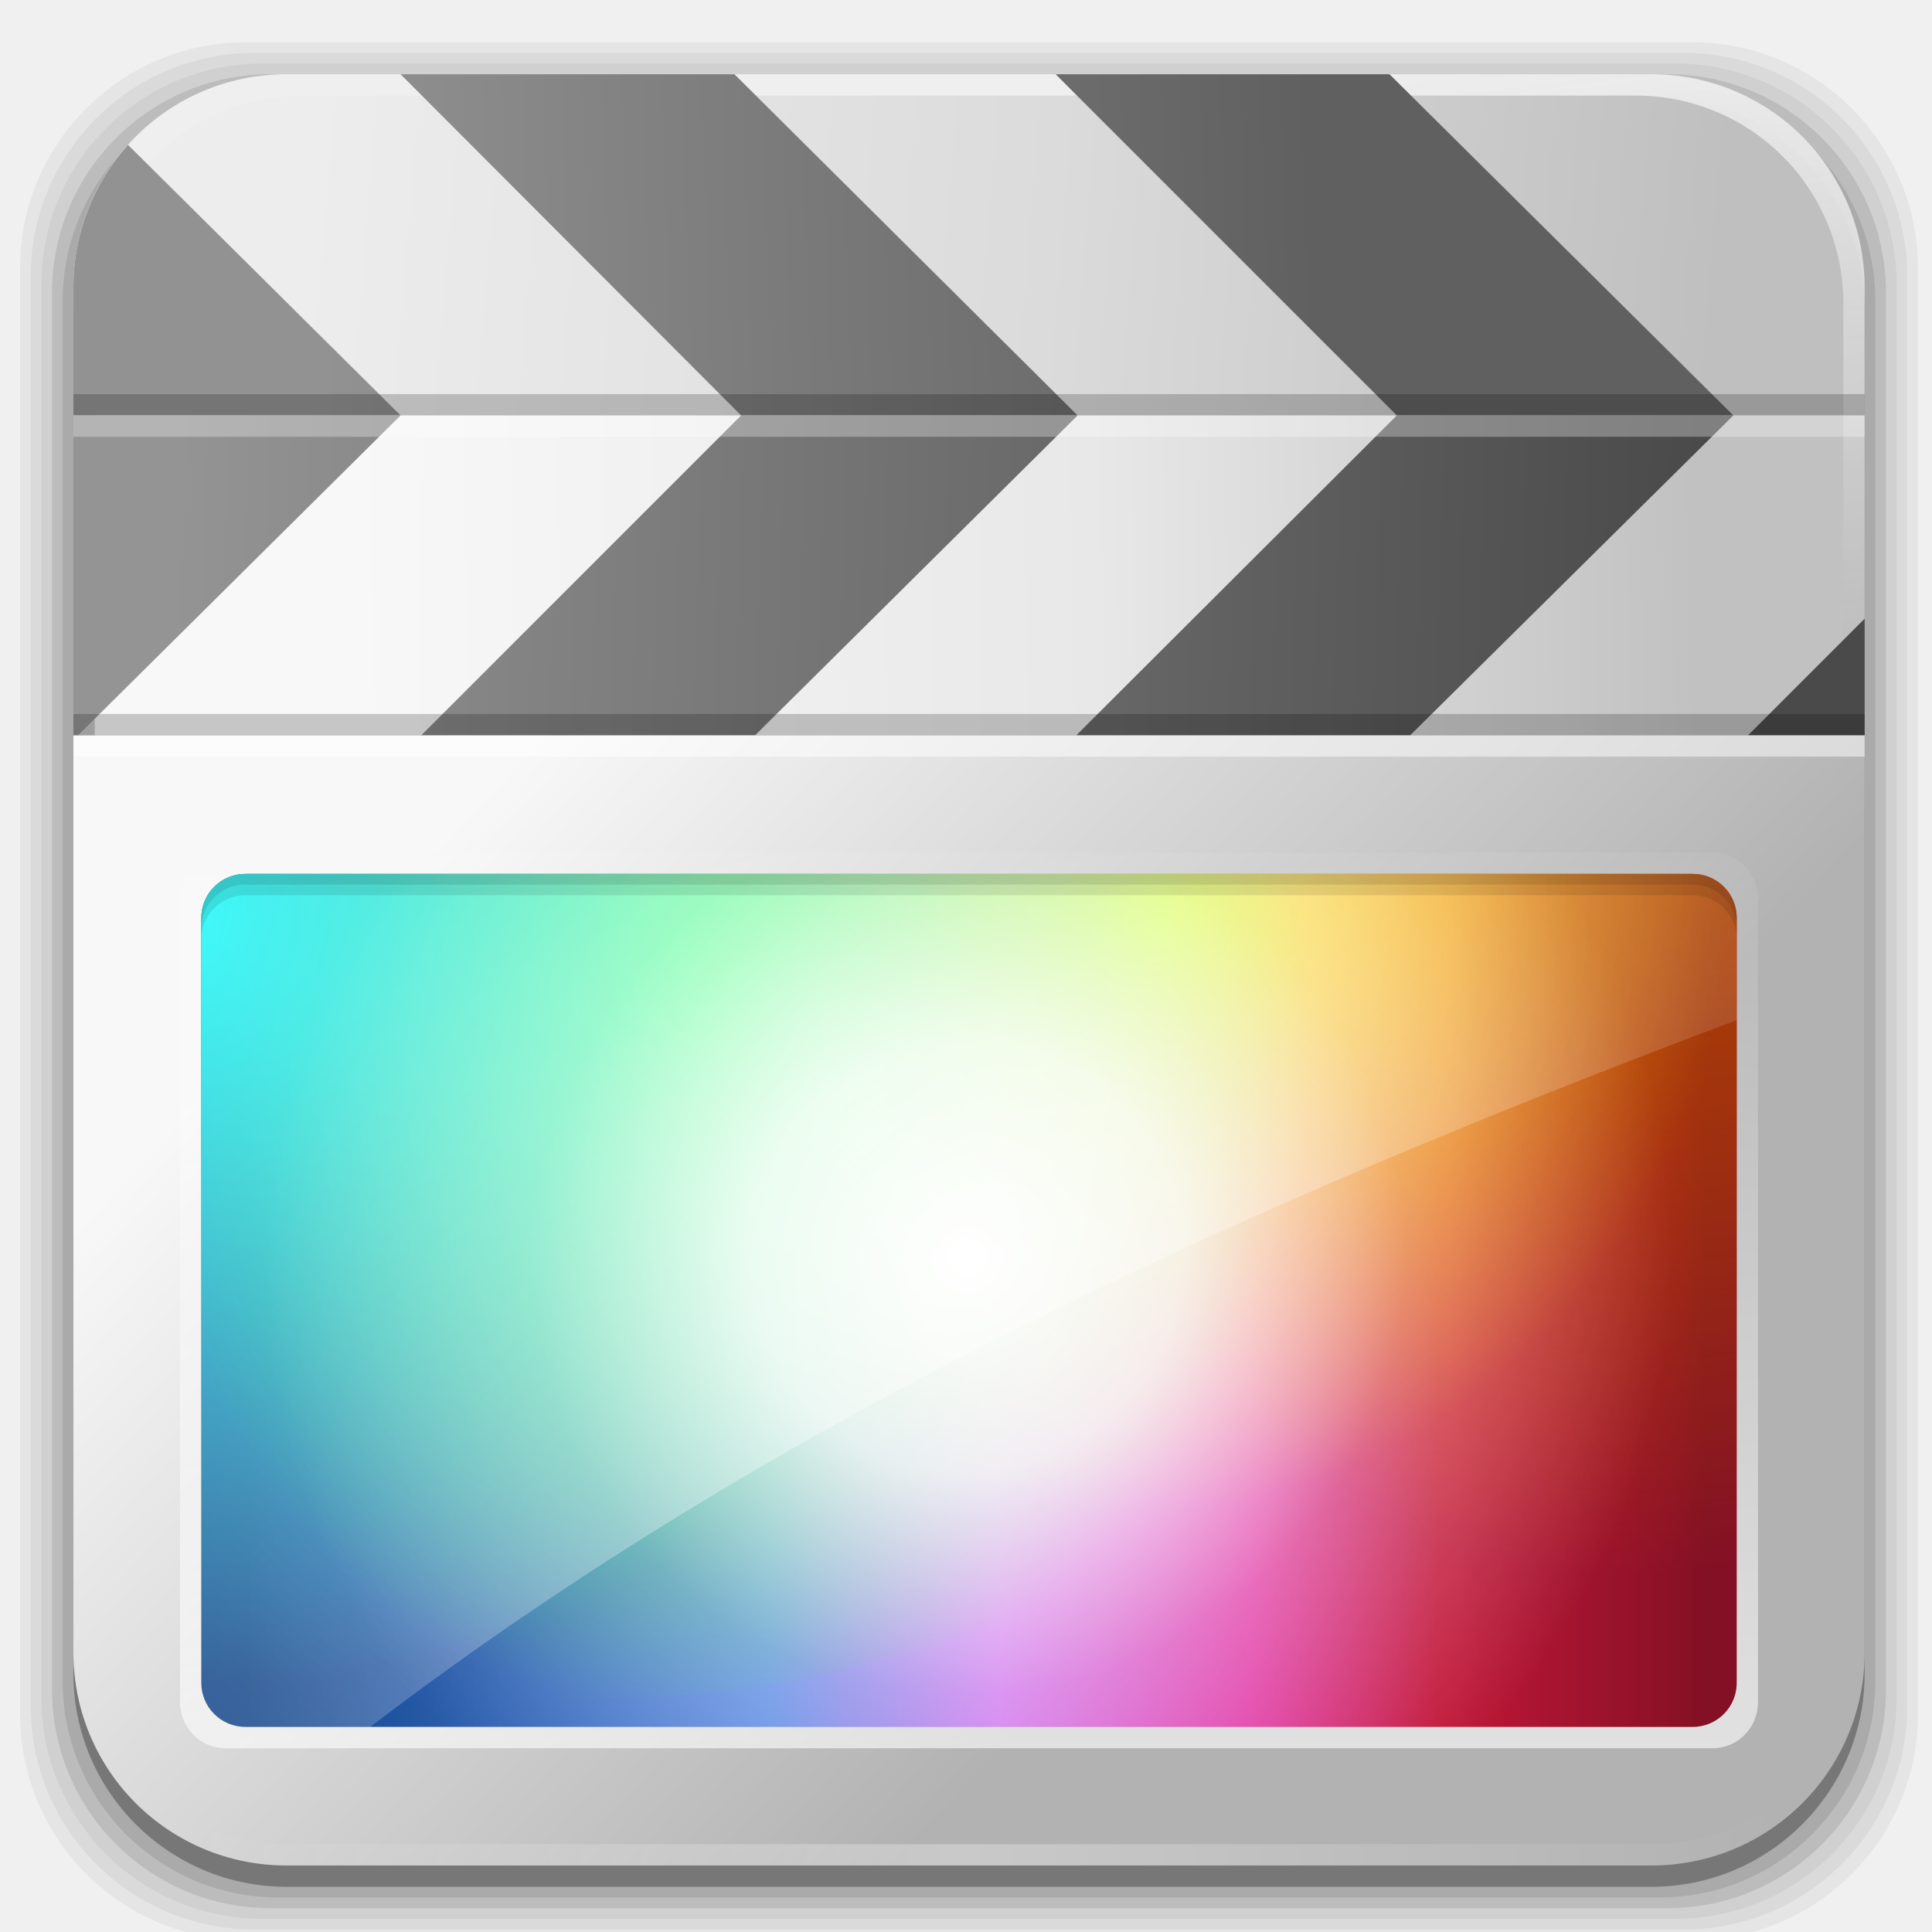
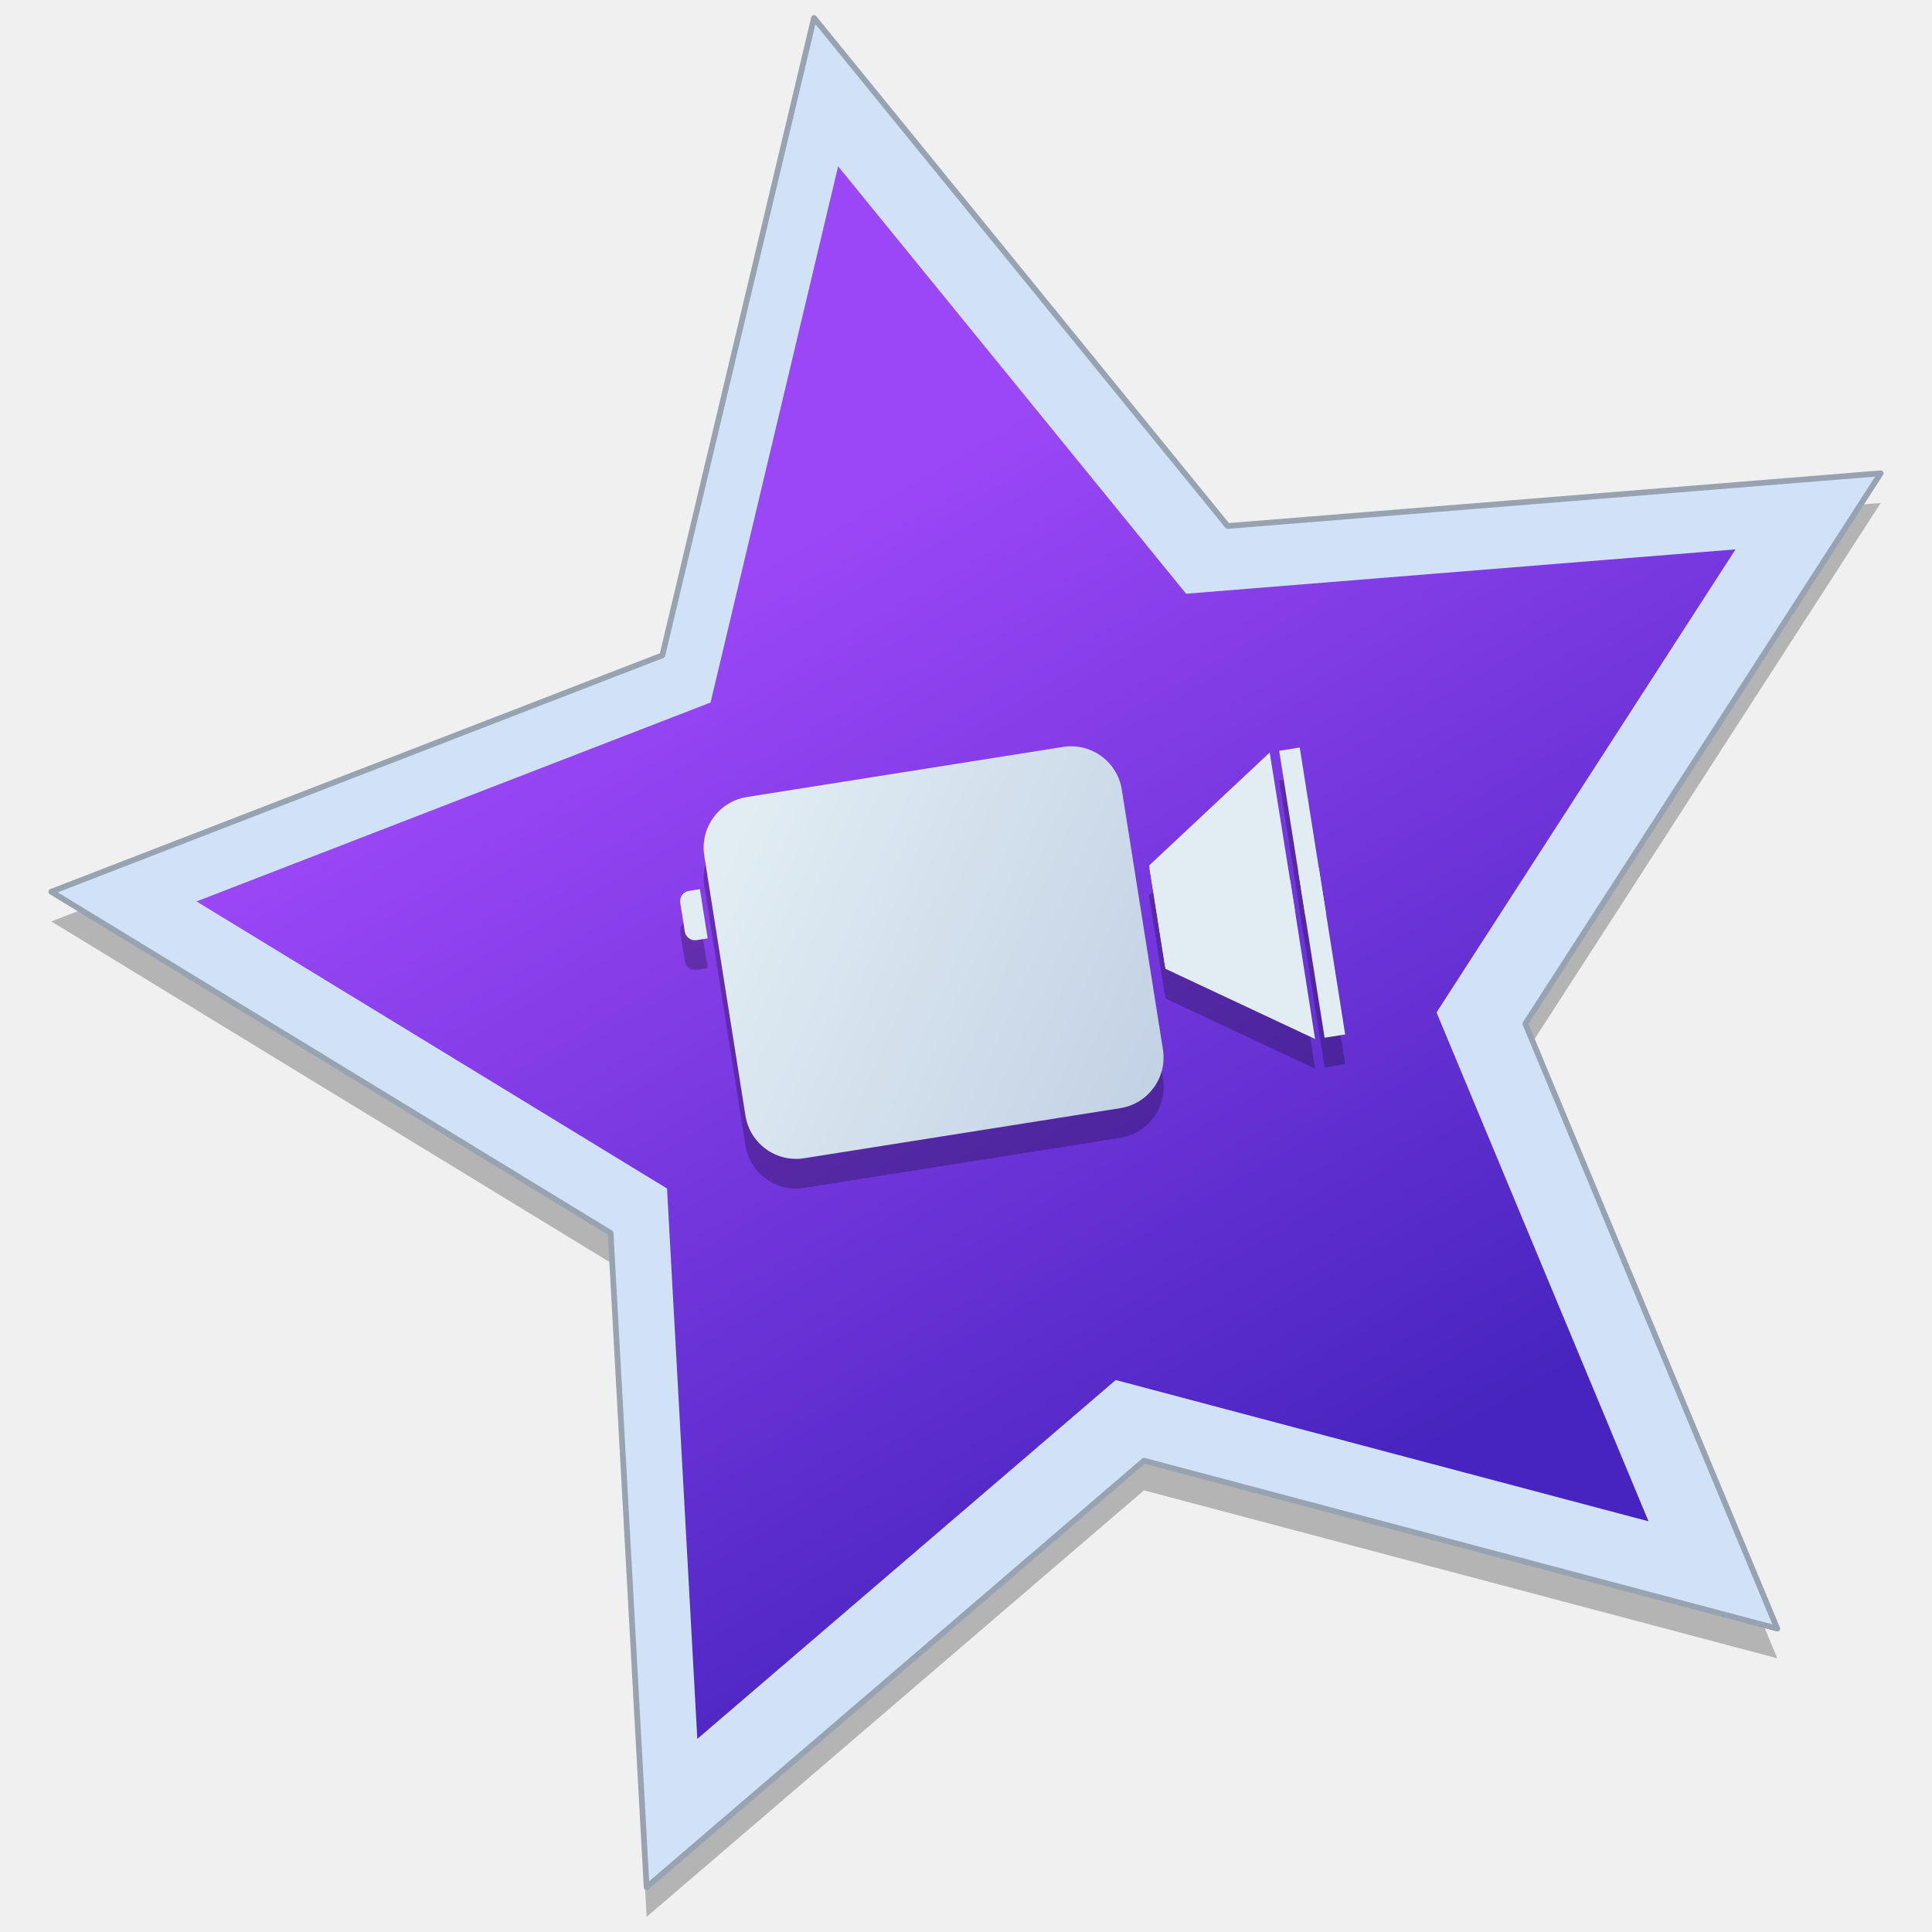
- <svg xmlns="http://www.w3.org/2000/svg" xmlns:xlink="http://www.w3.org/1999/xlink" width="128" height="128" id="svg2" version="1.1" viewBox="0 0 243.2 243.2">
-   <defs id="defs4">
-     <linearGradient id="linearGradient4794">
-       <stop style="stop-color:#ffffff;stop-opacity:0" offset="0" id="stop4796" />
-       <stop id="stop4802" offset="0.488" style="stop-color:#ffffff;stop-opacity:0.3" />
-       <stop style="stop-color:#ffffff;stop-opacity:0;" offset="1" id="stop4798" />
+ <svg xmlns="http://www.w3.org/2000/svg" xmlns:xlink="http://www.w3.org/1999/xlink" width="128" height="128" viewBox="0 0 33.867 33.867" version="1.1" id="svg8">
+   <defs id="defs2">
+     <linearGradient id="linearGradient1410">
+       <stop style="stop-color:#e2edf3;stop-opacity:1" offset="0" id="stop1406" />
+       <stop style="stop-color:#c1d0e4;stop-opacity:1" offset="1" id="stop1408" />
    </linearGradient>
-     <linearGradient id="linearGradient4757">
-       <stop style="stop-color:#ffffff;stop-opacity:1;" offset="0" id="stop4759" />
-       <stop id="stop4765" offset="0.305" style="stop-color:#ffffff;stop-opacity:0.847;" />
-       <stop style="stop-color:#ffffff;stop-opacity:0.3" offset="0.62" id="stop4767" />
-       <stop style="stop-color:#ffffff;stop-opacity:0;" offset="1" id="stop4761" />
+     <linearGradient id="linearGradient1402">
+       <stop style="stop-color:#9c47f7;stop-opacity:1" offset="0" id="stop1398" />
+       <stop style="stop-color:#4724bf;stop-opacity:1" offset="1" id="stop1400" />
    </linearGradient>
-     <linearGradient id="linearGradient4733">
-       <stop id="stop4735" offset="0" style="stop-color:#0e4287;stop-opacity:1" />
-       <stop style="stop-color:#5284e2;stop-opacity:1" offset="0.357" id="stop4737" />
-       <stop id="stop4739" offset="0.511" style="stop-color:#cb69ec;stop-opacity:1" />
-       <stop id="stop4741" offset="0.683" style="stop-color:#df2da0;stop-opacity:1" />
-       <stop style="stop-color:#c11738;stop-opacity:1" offset="0.81" id="stop4743" />
-       <stop id="stop4745" offset="1" style="stop-color:#bc1734;stop-opacity:1" />
-     </linearGradient>
-     <linearGradient id="linearGradient4721">
-       <stop style="stop-color:#000000;stop-opacity:0.3" offset="0" id="stop4723" />
-       <stop style="stop-color:#000000;stop-opacity:0;" offset="1" id="stop4725" />
-     </linearGradient>
-     <linearGradient id="linearGradient4632">
-       <stop style="stop-color:#00ffff;stop-opacity:1;" offset="0" id="stop4634" />
-       <stop style="stop-color:#00ffff;stop-opacity:0;" offset="1" id="stop4636" />
-     </linearGradient>
-     <linearGradient id="linearGradient4619">
-       <stop style="stop-color:#00ff00;stop-opacity:1;" offset="0" id="stop4621" />
-       <stop style="stop-color:#00ff00;stop-opacity:0;" offset="1" id="stop4623" />
-     </linearGradient>
-     <linearGradient id="linearGradient4604">
-       <stop style="stop-color:#ffff00;stop-opacity:1;" offset="0" id="stop4606" />
-       <stop style="stop-color:#ffff00;stop-opacity:0;" offset="1" id="stop4608" />
-     </linearGradient>
-     <linearGradient id="linearGradient4591">
-       <stop style="stop-color:#ff6600;stop-opacity:1;" offset="0" id="stop4593" />
-       <stop style="stop-color:#ff6600;stop-opacity:0;" offset="1" id="stop4595" />
-     </linearGradient>
-     <linearGradient id="linearGradient3678">
-       <stop style="stop-color:#0e4287;stop-opacity:1" offset="0" id="stop3680" />
-       <stop id="stop3686" offset="0.244" style="stop-color:#5284e2;stop-opacity:1" />
-       <stop style="stop-color:#cb69ec;stop-opacity:1" offset="0.464" id="stop3692" />
-       <stop style="stop-color:#df2da0;stop-opacity:1" offset="0.66" id="stop3688" />
-       <stop id="stop3690" offset="0.891" style="stop-color:#c11738;stop-opacity:1" />
-       <stop style="stop-color:#bc1734;stop-opacity:1" offset="1" id="stop3682" />
-     </linearGradient>
-     <linearGradient id="linearGradient3662">
-       <stop id="stop3664" offset="0" style="stop-color:#f8f8f8;stop-opacity:1" />
-       <stop id="stop3666" offset="1" style="stop-color:#b2b2b2;stop-opacity:1" />
-     </linearGradient>
-     <linearGradient id="linearGradient3654">
-       <stop style="stop-color:#4f1020;stop-opacity:1" offset="0" id="stop3656" />
-       <stop style="stop-color:#b2b2b2;stop-opacity:1" offset="1" id="stop3658" />
-     </linearGradient>
-     <linearGradient id="linearGradient3645">
-       <stop style="stop-color:#cccccc;stop-opacity:0.835" offset="0" id="stop3647" />
-       <stop style="stop-color:#efefef;stop-opacity:1" offset="1" id="stop3649" />
-     </linearGradient>
-     <linearGradient id="linearGradient3637">
-       <stop style="stop-color:#4a4a4a;stop-opacity:1" offset="0" id="stop3639" />
-       <stop style="stop-color:#949494;stop-opacity:1" offset="1" id="stop3641" />
-     </linearGradient>
-     <linearGradient id="linearGradient3627">
-       <stop id="stop3629" offset="0" style="stop-color:#c1c1c1;stop-opacity:1" />
-       <stop style="stop-color:#e8e8e8;stop-opacity:1" offset="0.446" id="stop3631" />
-       <stop id="stop3633" offset="1" style="stop-color:#f8f8f8;stop-opacity:1" />
-     </linearGradient>
-     <linearGradient id="linearGradient3617">
-       <stop style="stop-color:#bfbfbf;stop-opacity:1" offset="0" id="stop3619" />
-       <stop id="stop3621" offset="0.475" style="stop-color:#dbdbdb;stop-opacity:1" />
-       <stop style="stop-color:#ededed;stop-opacity:1" offset="1" id="stop3623" />
-     </linearGradient>
-     <linearGradient id="linearGradient3607">
-       <stop id="stop3609" offset="0" style="stop-color:#606060;stop-opacity:1" />
-       <stop id="stop3611" offset="1" style="stop-color:#929292;stop-opacity:1" />
-     </linearGradient>
-     <linearGradient id="linearGradient4236">
-       <stop style="stop-color:#d8d8e2;stop-opacity:1" offset="0" id="stop4238" />
-       <stop style="stop-color:#fefefe;stop-opacity:1" offset="1" id="stop4240" />
-     </linearGradient>
-     <linearGradient id="linearGradient4204">
-       <stop style="stop-color:#ffffff;stop-opacity:1;" offset="0" id="stop4206" />
-       <stop style="stop-color:#ffffff;stop-opacity:0;" offset="1" id="stop4208" />
-     </linearGradient>
-     <linearGradient id="linearGradient3267">
-       <stop id="stop3269" offset="0" style="stop-color:#dbdde6;stop-opacity:1" />
-       <stop id="stop3271" offset="1" style="stop-color:#fefefe;stop-opacity:1" />
-     </linearGradient>
-     <linearGradient id="linearGradient3261">
-       <stop id="stop3263" offset="0" style="stop-color:#a5a6ad;stop-opacity:1" />
-       <stop id="stop3265" offset="1" style="stop-color:#ded7de;stop-opacity:1" />
-     </linearGradient>
-     <linearGradient id="linearGradient3219">
-       <stop id="stop3221" offset="0" style="stop-color:#bfbfbf;stop-opacity:1" />
-       <stop style="stop-color:#373739;stop-opacity:1" offset="0.475" id="stop4250" />
-       <stop id="stop3223" offset="1" style="stop-color:#656565;stop-opacity:1" />
-     </linearGradient>
-     <linearGradient id="linearGradient3209">
-       <stop style="stop-color:#4e4f54;stop-opacity:1" offset="0" id="stop3211" />
-       <stop id="stop4248" offset="0.446" style="stop-color:#373739;stop-opacity:1" />
-       <stop style="stop-color:#757575;stop-opacity:1" offset="1" id="stop3213" />
-     </linearGradient>
-     <linearGradient id="linearGradient3199">
-       <stop id="stop3201" offset="0" style="stop-color:#cccccc;stop-opacity:0.835" />
-       <stop id="stop3203" offset="1" style="stop-color:#686872;stop-opacity:1" />
-     </linearGradient>
-     <linearGradient id="linearGradient3222">
-       <stop style="stop-color:#de005a;stop-opacity:1" offset="0" id="stop3224" />
-       <stop style="stop-color:#a30444;stop-opacity:1" offset="1" id="stop3226" />
-     </linearGradient>
-     <linearGradient id="linearGradient3076">
-       <stop id="stop3078" offset="0" style="stop-color:#ffe7f7;stop-opacity:1" />
-       <stop id="stop3080" offset="1" style="stop-color:#ffc3ef;stop-opacity:1" />
-     </linearGradient>
-     <linearGradient id="linearGradient3048">
-       <stop style="stop-color:#c16d16;stop-opacity:1" offset="0" id="stop3050" />
-       <stop style="stop-color:#ff8e31;stop-opacity:1" offset="1" id="stop3052" />
-     </linearGradient>
-     <linearGradient id="linearGradient3119">
-       <stop style="stop-color:#92948f;stop-opacity:0" offset="0" id="stop3121" />
-       <stop id="stop3123" offset="0.428" style="stop-color:#9b9e98;stop-opacity:1" />
-       <stop style="stop-color:#939690;stop-opacity:0" offset="1" id="stop3125" />
-     </linearGradient>
-     <linearGradient id="linearGradient3073">
-       <stop id="stop3075" offset="0" style="stop-color:#ffffff;stop-opacity:0" />
-       <stop style="stop-color:#ffffff;stop-opacity:1" offset="0.459" id="stop3085" />
-       <stop id="stop3083" offset="1" style="stop-color:#ffffff;stop-opacity:0" />
-     </linearGradient>
-     <linearGradient id="linearGradient3047">
-       <stop style="stop-color:#000000;stop-opacity:1" offset="0" id="stop3049" />
-       <stop id="stop3055" offset="0.061" style="stop-color:#1a1a1a;stop-opacity:1" />
-       <stop style="stop-color:#333333;stop-opacity:1" offset="0.165" id="stop3057" />
-       <stop id="stop3059" offset="0.554" style="stop-color:#4d4d4d;stop-opacity:1" />
-       <stop style="stop-color:#999999;stop-opacity:1" offset="1" id="stop3051" />
-     </linearGradient>
-     <linearGradient id="linearGradient3041">
-       <stop id="stop3043" offset="0" style="stop-color:#1a1a1a;stop-opacity:1" />
-       <stop id="stop3045" offset="1" style="stop-color:#808080;stop-opacity:1" />
-     </linearGradient>
-     <linearGradient id="linearGradient3029">
-       <stop style="stop-color:#333333;stop-opacity:1" offset="0" id="stop3031" />
-       <stop style="stop-color:#e0e0dd;stop-opacity:0;" offset="1" id="stop3033" />
-     </linearGradient>
-     <linearGradient xlink:href="#linearGradient3029" id="linearGradient3035" x1="35.355" y1="1030.362" x2="35.355" y2="975.333" gradientUnits="userSpaceOnUse" gradientTransform="matrix(1.163809,0,0,1.163809,-7.862809,-164.2364)" />
-     <linearGradient xlink:href="#linearGradient3041" id="linearGradient3039" gradientUnits="userSpaceOnUse" x1="35.355" y1="1030.362" x2="35.355" y2="975.333" gradientTransform="matrix(1.12187,0,0,1.12187,-5.849735,-122.1878)" />
-     <linearGradient xlink:href="#linearGradient3047" id="linearGradient3053" x1="40" y1="1043.434" x2="39.286" y2="972.333" gradientUnits="userSpaceOnUse" />
-     <linearGradient xlink:href="#linearGradient3073" id="linearGradient3113" gradientUnits="userSpaceOnUse" gradientTransform="translate(0,-956.3622)" x1="14.869" y1="978.904" x2="24.527" y2="969.247" />
-     <linearGradient xlink:href="#linearGradient3073" id="linearGradient3115" gradientUnits="userSpaceOnUse" gradientTransform="matrix(-1,0,0,1,96,-956.3622)" x1="15.152" y1="978.621" x2="26.264" y2="967.509" />
-     <linearGradient xlink:href="#linearGradient3119" id="linearGradient3117" gradientUnits="userSpaceOnUse" gradientTransform="translate(0,-956.3622)" x1="13.132" y1="980.641" x2="25.55" y2="967.866" />
-     <linearGradient xlink:href="#linearGradient3119" id="linearGradient3129" gradientUnits="userSpaceOnUse" gradientTransform="matrix(-1,0,0,1,96,0)" x1="13.132" y1="980.641" x2="25.55" y2="967.866" />
-     <linearGradient xlink:href="#linearGradient3048" id="linearGradient3054" x1="49.268" y1="996.573" x2="49.268" y2="1045.863" gradientUnits="userSpaceOnUse" />
-     <linearGradient xlink:href="#linearGradient3048" id="linearGradient3058" x1="115.803" y1="985.472" x2="115.803" y2="1033.554" gradientUnits="userSpaceOnUse" />
-     <linearGradient xlink:href="#linearGradient3222" id="linearGradient3055" gradientUnits="userSpaceOnUse" x1="115.803" y1="985.472" x2="115.803" y2="1025.364" gradientTransform="matrix(1.414478,0,0,1.414478,-119.7869,-419.055)" />
-     <linearGradient xlink:href="#linearGradient3076" id="linearGradient3086" gradientUnits="userSpaceOnUse" gradientTransform="matrix(1.414478,0,0,1.414478,-119.7869,-417.126)" x1="115.803" y1="985.472" x2="115.803" y2="1025.364" />
-     <linearGradient xlink:href="#linearGradient3076" id="linearGradient3091" gradientUnits="userSpaceOnUse" gradientTransform="matrix(1.414478,0,0,1.414478,-119.7869,-418.126)" x1="115.803" y1="985.472" x2="115.803" y2="1025.364" />
-     <linearGradient xlink:href="#linearGradient3076" id="linearGradient3093" gradientUnits="userSpaceOnUse" gradientTransform="matrix(1.414478,0,0,1.414478,-119.7869,-1375.417)" x1="115.803" y1="985.472" x2="115.803" y2="1025.364" />
-     <linearGradient xlink:href="#linearGradient3209" id="linearGradient3215" x1="52.106" y1="1000.173" x2="49.199" y2="978.713" gradientUnits="userSpaceOnUse" gradientTransform="matrix(1,0,0,0.9375,0,60.21013)" />
-     <linearGradient xlink:href="#linearGradient3219" id="linearGradient3217" x1="43.57" y1="32.091" x2="40.89" y2="6.764" gradientUnits="userSpaceOnUse" gradientTransform="translate(0,-1)" />
-     <linearGradient xlink:href="#linearGradient3267" id="linearGradient3257" x1="64.483" y1="994.038" x2="64.483" y2="980.267" gradientUnits="userSpaceOnUse" gradientTransform="translate(0,-957.3622)" />
-     <linearGradient xlink:href="#linearGradient3261" id="linearGradient3259" x1="64.483" y1="994.038" x2="64.483" y2="980.267" gradientUnits="userSpaceOnUse" gradientTransform="translate(0,-957.3622)" />
-     <linearGradient xlink:href="#linearGradient3199" id="linearGradient3346" gradientUnits="userSpaceOnUse" gradientTransform="translate(0,-957.3622)" x1="58.101" y1="978.898" x2="58.101" y2="962.472" />
-     <linearGradient id="linearGradient3146">
-       <stop id="stop3148" offset="0" style="stop-color:#4f1020;stop-opacity:1" />
-       <stop id="stop3150" offset="1" style="stop-color:#841e2e;stop-opacity:1" />
-     </linearGradient>
-     <linearGradient xlink:href="#linearGradient3146" id="linearGradient3350" gradientUnits="userSpaceOnUse" gradientTransform="matrix(0.9201388,0,0,0.9937499,64.1285,855.2363)" x1="47.843" y1="44.181" x2="47.843" y2="62.113" />
-     <linearGradient xlink:href="#linearGradient3654" id="linearGradient3353" gradientUnits="userSpaceOnUse" x1="46.904" y1="999.922" x2="46.904" y2="1037.583" gradientTransform="translate(0,-956.3622)" />
-     <linearGradient xlink:href="#linearGradient4204" id="linearGradient4210" x1="12.039" y1="65.005" x2="12.039" y2="23.762" gradientUnits="userSpaceOnUse" />
-     <linearGradient xlink:href="#linearGradient3607" id="linearGradient4234" gradientUnits="userSpaceOnUse" gradientTransform="translate(0,-957.3622)" x1="40.574" y1="978.823" x2="40.574" y2="967.27" />
-     <linearGradient xlink:href="#linearGradient4236" id="linearGradient3572" gradientUnits="userSpaceOnUse" gradientTransform="translate(-62.5,-957.3622)" x1="40.574" y1="978.823" x2="40.574" y2="967.27" />
-     <linearGradient xlink:href="#linearGradient4236" id="linearGradient3576" gradientUnits="userSpaceOnUse" gradientTransform="matrix(1,0,0,-1,-62.5,1001.362)" x1="40.574" y1="978.823" x2="40.574" y2="967.27" />
-     <linearGradient xlink:href="#linearGradient3607" id="linearGradient3613" gradientUnits="userSpaceOnUse" gradientTransform="translate(-0.9734059,45.72348)" x1="64.302" y1="973.207" x2="17.57" y2="974.697" />
-     <linearGradient xlink:href="#linearGradient3617" id="linearGradient3615" gradientUnits="userSpaceOnUse" gradientTransform="translate(-0.9734059,1002.086)" x1="83.019" y1="19.795" x2="16.811" y2="14.449" />
-     <linearGradient xlink:href="#linearGradient3627" id="linearGradient3625" gradientUnits="userSpaceOnUse" gradientTransform="matrix(1,0,0,0.9375,-0.9734059,106.9336)" x1="82.077" y1="988.424" x2="18.972" y2="989.369" />
-     <linearGradient xlink:href="#linearGradient3637" id="linearGradient3635" gradientUnits="userSpaceOnUse" gradientTransform="translate(-0.9734059,45.72348)" x1="82.158" y1="987.121" x2="10.69" y2="984.878" />
-     <linearGradient xlink:href="#linearGradient3645" id="linearGradient3643" gradientUnits="userSpaceOnUse" gradientTransform="translate(-0.9734059,45.72348)" x1="61.944" y1="993.499" x2="58.101" y2="963.74" />
-     <linearGradient xlink:href="#linearGradient3662" id="linearGradient3660" gradientUnits="userSpaceOnUse" gradientTransform="translate(-0.9734059,46.72348)" x1="28.429" y1="992.676" x2="63.836" y2="1026.068" />
-     <linearGradient xlink:href="#linearGradient4466" id="linearGradient4464" gradientUnits="userSpaceOnUse" x1="14.128" y1="1029.54" x2="83.122" y2="1029.54" />
-     <linearGradient id="linearGradient4466">
-       <stop id="stop4468" offset="0" style="stop-color:#0e877b;stop-opacity:1" />
-       <stop style="stop-color:#52e279;stop-opacity:1" offset="0.197" id="stop4470" />
-       <stop id="stop4472" offset="0.385" style="stop-color:#69ec69;stop-opacity:1" />
-       <stop id="stop4474" offset="0.66" style="stop-color:#dddf2d;stop-opacity:1" />
-       <stop style="stop-color:#c18217;stop-opacity:1" offset="0.891" id="stop4476" />
-       <stop id="stop4478" offset="1" style="stop-color:#bc8d17;stop-opacity:1" />
-     </linearGradient>
-     <radialGradient xlink:href="#linearGradient4579-2" id="radialGradient4587-9" cx="38.582" cy="996.572" fx="38.582" fy="996.572" r="36" gradientTransform="matrix(1.328876,0.767229,-0.891296,1.54377,877.1812,-561.3632)" gradientUnits="userSpaceOnUse" />
-     <linearGradient id="linearGradient4579-2">
-       <stop style="stop-color:#ffffff;stop-opacity:1;" offset="0" id="stop4581-1" />
-       <stop style="stop-color:#ffffff;stop-opacity:0;" offset="1" id="stop4583-9" />
-     </linearGradient>
-     <radialGradient r="36" fy="996.572" fx="38.582" cy="996.572" cx="38.582" gradientTransform="matrix(1.328876,0.767229,-0.891296,1.54377,876.2078,-514.6396)" gradientUnits="userSpaceOnUse" id="radialGradient4658" xlink:href="#linearGradient4579-2" />
-     <linearGradient xlink:href="#linearGradient3678" id="linearGradient4688" gradientUnits="userSpaceOnUse" x1="14.128" y1="1029.54" x2="83.122" y2="1029.54" />
-     <radialGradient xlink:href="#linearGradient4632" id="radialGradient4702" gradientUnits="userSpaceOnUse" gradientTransform="matrix(0.9659313,0.5576807,-0.4909492,0.8503489,497.1899,151.1307)" cx="2.556" cy="997.913" fx="2.556" fy="997.913" r="36" />
-     <radialGradient xlink:href="#linearGradient4619" id="radialGradient4705" gradientUnits="userSpaceOnUse" gradientTransform="matrix(0.7849352,0,0,0.9533959,16.75325,60.18378)" cx="24.345" cy="991.241" fx="24.345" fy="991.241" r="36" />
-     <radialGradient xlink:href="#linearGradient4604" id="radialGradient4708" gradientUnits="userSpaceOnUse" gradientTransform="matrix(0.6351595,0.3667095,-0.3892395,0.6741827,409.3996,313.1929)" cx="53.42" cy="992.865" fx="53.42" fy="992.865" r="36" />
-     <radialGradient xlink:href="#linearGradient4591" id="radialGradient4711" gradientUnits="userSpaceOnUse" gradientTransform="matrix(0.5066216,-0.8774954,0.7412598,0.4279664,-718.712,651.3068)" cx="99.936" cy="1013.936" fx="99.936" fy="1013.936" r="36" />
-     <linearGradient xlink:href="#linearGradient4721" id="linearGradient4729" x1="66.089" y1="1049.801" x2="53.976" y2="1049.801" gradientUnits="userSpaceOnUse" gradientTransform="translate(15.4208,15.47205)" />
-     <linearGradient xlink:href="#linearGradient4733" id="linearGradient4731" gradientUnits="userSpaceOnUse" x1="14.128" y1="1029.54" x2="83.122" y2="1029.54" />
-     <radialGradient xlink:href="#linearGradient4757" id="radialGradient4763" cx="47.368" cy="1016.145" fx="47.368" fy="1016.145" r="36" gradientTransform="matrix(0.6526156,-0.6526156,0.6486861,0.6486861,-643.1308,436.3199)" gradientUnits="userSpaceOnUse" />
-     <linearGradient xlink:href="#linearGradient4579-2" id="linearGradient4775" x1="84.437" y1="1070.809" x2="84.437" y2="994.392" gradientUnits="userSpaceOnUse" gradientTransform="translate(-0.9734059,46.72348)" />
-     <linearGradient xlink:href="#linearGradient4794" id="linearGradient4800" x1="10.887" y1="87.931" x2="85.96" y2="87.931" gradientUnits="userSpaceOnUse" gradientTransform="translate(-0.9734059,1003.086)" />
+     <linearGradient xlink:href="#linearGradient1410" id="linearGradient1412" x1="49.584" y1="272.99" x2="64.439" y2="282.683" gradientUnits="userSpaceOnUse" gradientTransform="matrix(1.017426,4.3377018e-6,4.3377018e-6,1.017399,-1.088785,-4.357347)" />
+     <linearGradient xlink:href="#linearGradient1402" id="linearGradient1424" x1="17.108" y1="269.736" x2="25.768" y2="291.971" gradientUnits="userSpaceOnUse" gradientTransform="matrix(1.017426,4.3377011e-6,4.3377011e-6,1.017399,-0.325708,-4.595424)" />
+     <linearGradient xlink:href="#linearGradient1410" id="linearGradient1473" gradientUnits="userSpaceOnUse" x1="49.584" y1="272.99" x2="64.439" y2="282.683" gradientTransform="matrix(1.017426,4.3377018e-6,4.3377018e-6,1.017399,-1.088785,-4.357347)" />
+     <linearGradient xlink:href="#linearGradient1410" id="linearGradient1475" gradientUnits="userSpaceOnUse" x1="49.584" y1="272.99" x2="64.439" y2="282.683" gradientTransform="matrix(1.017426,4.3377018e-6,4.3377018e-6,1.017399,-1.088785,-4.357347)" />
+     <linearGradient xlink:href="#linearGradient1410" id="linearGradient1477" gradientUnits="userSpaceOnUse" x1="49.584" y1="272.99" x2="64.439" y2="282.683" gradientTransform="matrix(1.017426,4.3376817e-6,4.3377219e-6,1.017399,3.891733,-0.4531645)" />
+     <linearGradient xlink:href="#linearGradient1410" id="linearGradient1479" gradientUnits="userSpaceOnUse" x1="49.584" y1="272.99" x2="64.439" y2="282.683" gradientTransform="matrix(1.017426,4.3376817e-6,4.3377219e-6,1.017399,3.891733,-0.4531645)" />
+     <linearGradient xlink:href="#linearGradient1410" id="linearGradient1481" gradientUnits="userSpaceOnUse" x1="49.584" y1="272.99" x2="64.439" y2="282.683" gradientTransform="matrix(1.017426,4.3376817e-6,4.3377219e-6,1.017399,3.891733,-0.4531645)" />
+     <linearGradient xlink:href="#linearGradient1410" id="linearGradient1483" gradientUnits="userSpaceOnUse" x1="49.584" y1="272.99" x2="64.439" y2="282.683" gradientTransform="matrix(1.017426,-4.3376817e-6,-4.3377219e-6,1.017399,3.893038,-4.780644)" />
+     <linearGradient xlink:href="#linearGradient1410" id="linearGradient1485" gradientUnits="userSpaceOnUse" x1="49.584" y1="272.99" x2="64.439" y2="282.683" gradientTransform="matrix(1.017426,-4.3376817e-6,-4.3377219e-6,1.017399,3.893038,-4.780644)" />
+     <linearGradient xlink:href="#linearGradient1410" id="linearGradient1487" gradientUnits="userSpaceOnUse" x1="49.584" y1="272.99" x2="64.439" y2="282.683" gradientTransform="matrix(1.017426,-4.3376817e-6,-4.3377219e-6,1.017399,3.893038,-4.780644)" />
+     <linearGradient xlink:href="#linearGradient1410" id="linearGradient1489" gradientUnits="userSpaceOnUse" x1="49.584" y1="272.99" x2="64.439" y2="282.683" gradientTransform="matrix(1.017426,4.3377018e-6,4.3377018e-6,1.017399,-1.088786,-4.358979)" />
  </defs>
-   <g id="layer1" transform="translate(0,-852.3622)">
-     <g id="g1047" transform="matrix(2.68432,0,0,2.68432,-4.255594,-1847.002)">
-       <g transform="translate(-0.9734059,45.72348)" id="g3033">
-         <rect style="opacity:0.05;fill:#000000;fill-opacity:1;stroke:none" id="rect3826" width="89" height="89" x="3.5" y="961.862" rx="10.595" ry="10.595" />
-         <rect ry="10.476" rx="10.476" y="962.362" x="4" height="88" width="88" id="rect3824" style="opacity:0.05;fill:#000000;fill-opacity:1;stroke:none" />
-         <rect style="opacity:0.05;fill:#000000;fill-opacity:1;stroke:none" id="rect3822" width="87" height="87" x="4.5" y="962.862" rx="10.357" ry="10.357" />
-         <rect ry="10.238" rx="10.238" y="963.362" x="5" height="86" width="86" id="rect3820" style="opacity:0.1;fill:#000000;fill-opacity:1;stroke:none" />
-         <rect style="opacity:0.1;fill:#000000;fill-opacity:1;stroke:none" id="rect3818" width="85" height="85" x="5.5" y="963.862" rx="10.119" ry="10.119" />
-         <rect ry="10" rx="10" y="964.362" x="6" height="84" width="84" id="rect3131" style="opacity:0.3;fill:#000000;fill-opacity:1;stroke:none" />
+   <g id="layer1" transform="translate(0,-263.1333)">
+     <g id="g1471" transform="matrix(0.9828717,0,0,0.9828988,0.2900405,4.554417)" style="stroke-width:1.017">
+       <path style="opacity:0.25;fill:#000000;fill-opacity:1;fill-rule:nonzero;stroke:none;stroke-width:2.616;stroke-linecap:round;stroke-linejoin:round;stroke-miterlimit:4;stroke-dasharray:none;stroke-dashoffset:0;stroke-opacity:1" id="path1446" d="m 28.756,295.285 -10.993,-4.86 -10.236,6.301 1.225,-11.957 -9.155,-7.788 11.75,-2.53 4.577,-11.114 6.037,10.393 11.984,0.919 -8.019,8.953 z" transform="matrix(0.960223,-0.1520844,0.1520844,0.960223,-41.11757,13.48632)" />
+       <path transform="matrix(0.960223,-0.1520844,0.1520844,0.960223,-41.11757,12.95715)" d="m 28.756,295.285 -10.993,-4.86 -10.236,6.301 1.225,-11.957 -9.155,-7.788 11.75,-2.53 4.577,-11.114 6.037,10.393 11.984,0.919 -8.019,8.953 z" id="path1372" style="opacity:1;fill:#d2e2f6;fill-opacity:1;fill-rule:nonzero;stroke:#98a3b2;stroke-width:0.105;stroke-linecap:round;stroke-linejoin:round;stroke-miterlimit:4;stroke-dasharray:none;stroke-dashoffset:0;stroke-opacity:1" />
+       <path style="opacity:1;fill:url(#linearGradient1424);fill-opacity:1;fill-rule:nonzero;stroke:none;stroke-width:3.11;stroke-linecap:round;stroke-linejoin:round;stroke-miterlimit:4;stroke-dasharray:none;stroke-dashoffset:0;stroke-opacity:1" id="path1414" d="m 28.756,295.285 -10.993,-4.86 -10.236,6.301 1.225,-11.957 -9.155,-7.788 11.75,-2.53 4.577,-11.114 6.037,10.393 11.984,0.919 -8.019,8.953 z" transform="matrix(0.8078066,-0.127944,0.127944,0.8078066,-31.90313,55.35549)" />
+       <g id="g1444" transform="matrix(0.5126061,-0.08118884,0.08118884,0.5126061,-35.39315,143.554)" style="opacity:0.25;fill:#000000;fill-opacity:1;stroke-width:1.96">
+         <rect style="opacity:1;fill:#000000;fill-opacity:1;fill-rule:nonzero;stroke:none;stroke-width:0.196;stroke-miterlimit:4;stroke-dasharray:none;stroke-opacity:1" id="rect1426" width="14.526" height="12.568" x="49.912" y="270.115" ry="1.763" />
+         <path id="path1428" d="m 49.2,272.99 c -0.198,0 -0.357,0.159 -0.357,0.357 v 0.999 c 0,0.198 0.159,0.357 0.357,0.357 h 0.383 v -1.714 z" style="opacity:1;fill:#000000;fill-opacity:1;fill-rule:nonzero;stroke:none;stroke-width:0.196;stroke-miterlimit:4;stroke-dasharray:none;stroke-opacity:1" />
+         <g transform="translate(0,-0.09379468)" id="g1442" style="fill:#000000;fill-opacity:1;stroke-width:1.96">
+           <g style="fill:#000000;fill-opacity:1;stroke:none;stroke-width:0.938;stroke-miterlimit:4;stroke-dasharray:none;stroke-opacity:1" id="g1434" transform="matrix(0.209042,0,0,0.2090429,109.1038,245.0525)">
+             <path id="path1430" d="m -211.182,141.805 v 16.761 l 22.521,-5.633 -0.037,-26.37 z" style="opacity:1;fill:#000000;fill-opacity:1;stroke:none;stroke-width:0.938;stroke-linecap:butt;stroke-linejoin:miter;stroke-miterlimit:4;stroke-dasharray:none;stroke-opacity:1" />
+             <rect ry="0" y="126.525" x="-187.118" height="27.686" width="3.424" id="rect1432" style="opacity:1;fill:#000000;fill-opacity:1;fill-rule:nonzero;stroke:none;stroke-width:0.938;stroke-miterlimit:4;stroke-dasharray:none;stroke-opacity:1" />
+           </g>
+           <g transform="matrix(0.209042,0,0,-0.2090429,109.1038,307.9333)" id="g1440" style="fill:#000000;fill-opacity:1;stroke:none;stroke-width:0.938;stroke-miterlimit:4;stroke-dasharray:none;stroke-opacity:1">
+             <path style="opacity:1;fill:#000000;fill-opacity:1;stroke:none;stroke-width:0.938;stroke-linecap:butt;stroke-linejoin:miter;stroke-miterlimit:4;stroke-dasharray:none;stroke-opacity:1" d="m -211.182,141.805 v 16.761 l 22.521,-5.633 -0.037,-26.37 z" id="path1436" />
+             <rect style="opacity:1;fill:#000000;fill-opacity:1;fill-rule:nonzero;stroke:none;stroke-width:0.938;stroke-miterlimit:4;stroke-dasharray:none;stroke-opacity:1" id="rect1438" width="3.424" height="27.686" x="-187.118" y="126.525" ry="0" />
+           </g>
+         </g>
      </g>
-       <path id="rect3036" d="m 5.027,1040.086 v 43 c 0,5.54 4.46,10 10,10 h 64 c 5.54,0 10,-4.46 10,-10 v -43 z" style="fill:url(#linearGradient3660);fill-opacity:1;stroke:none" />
-       <rect ry="2.165" rx="2.119" y="1045.586" x="10.027" height="42" width="74" id="rect4769" style="fill:url(#linearGradient4775);fill-opacity:1;stroke:none" />
-       <path id="rect3180" d="m 15.027,1009.086 c -5.54,0 -10,4.46 -10,10 v 6 15 H 89.027 v -15 -6 c 0,-5.54 -4.46,-10 -10,-10 z" style="fill:url(#linearGradient3643);fill-opacity:1;stroke:none" />
-       <path id="rect3166" d="m 15.777,1010.086 c -5.408,0 -9.75,4.342 -9.75,9.75 v 5.25 H 88.027 v -5.25 c 0,-5.408 -4.342,-9.75 -9.75,-9.75 z" style="fill:url(#linearGradient3615);fill-opacity:1;stroke:none" />
-       <rect style="fill:url(#linearGradient3625);fill-opacity:1;stroke:none" id="rect3205" width="82" height="15" x="6.027" y="1025.086" rx="0" ry="0" />
-       <path id="path3235" d="m 20.37,1009.086 15.969,16 h 15.781 l -16.094,-16 z m 30.719,0 16,16 h 15.781 l -16.125,-16 z m -43.5,3.312 c -1.59,1.769 -2.562,4.111 -2.562,6.688 v 6 H 20.37 Z" style="fill:url(#linearGradient3613);fill-opacity:1;stroke:none" />
-       <rect ry="0" rx="0" y="1024.086" x="5.027" height="1" width="84" id="rect3395" style="opacity:0.2;fill:#000000;fill-opacity:1;stroke:none" />
-       <path id="path3241" d="m 5.027,1025.086 v 15 h 0.219 l 15.125,-15 z m 31.312,0 -15,15 h 15.656 l 15.125,-15 z m 30.75,0 -15.031,15 h 15.656 l 15.156,-15 z m 21.938,9.531 -5.469,5.469 h 5.469 z" style="fill:url(#linearGradient3635);fill-opacity:1;stroke:none" />
-       <rect style="opacity:0.3;fill:#ffffff;fill-opacity:1;stroke:none" id="rect3233" width="84" height="1" x="5.027" y="1025.086" rx="0" ry="0" />
-       <rect style="opacity:0.5;fill:#ffffff;fill-opacity:1;stroke:none" id="rect3308" width="84" height="1" x="5.027" y="1040.086" rx="0" ry="0" />
-       <rect style="opacity:0.2;fill:#000000;fill-opacity:1;stroke:none" id="rect3397" width="84" height="1" x="5.027" y="1039.086" rx="0" ry="0" />
-       <g transform="translate(-0.9734059,46.72348)" id="g4714">
-         <rect ry="2.062" rx="2.062" y="999.862" x="12" height="40" width="72" id="rect3673" style="fill:url(#linearGradient4731);fill-opacity:1;stroke:none" />
-         <path style="fill:url(#radialGradient4711);fill-opacity:1;stroke:none" d="M 39.449,999.862 H 81.938 C 83.08,999.862 84,1000.782 84,1001.924 V 1037.8 c 0,1.143 -0.92,2.062 -2.062,2.062 H 56.867 Z" id="rect4589" />
-         <path style="fill:url(#radialGradient4708);fill-opacity:1;stroke:none" d="m 20.906,999.862 c -0.272,1.418 -0.406,2.864 -0.406,4.344 0,15.562 15.603,28.188 34.844,28.188 11.889,0 22.37,-4.835 28.656,-12.188 v -18.281 c 0,-1.143 -0.92,-2.063 -2.062,-2.063 z" id="rect4602" />
-         <path style="fill:url(#radialGradient4705);fill-opacity:1;stroke:none" d="m 14.062,999.862 c -1.142,0 -2.062,0.92 -2.062,2.063 v 32.875 c 5.589,2.382 11.979,3.719 18.75,3.719 22.07,0 39.938,-14.316 39.938,-32 0,-2.279 -0.31,-4.512 -0.875,-6.656 z" id="rect4617" />
-         <path style="fill:url(#radialGradient4702);fill-opacity:1;stroke:none" d="m 14.062,999.862 c -1.142,0 -2.062,0.92 -2.062,2.063 v 35.875 c 0,1.142 0.92,2.062 2.062,2.062 H 59.25 c 6.888,-9.104 10.938,-20.144 10.938,-32.062 0,-2.691 -0.227,-5.347 -0.625,-7.938 z" id="rect4630" />
+       <g style="fill:url(#linearGradient1412);fill-opacity:1;stroke-width:1.96" transform="matrix(0.5126061,-0.08118884,0.08118884,0.5126061,-35.39315,143.0248)" id="g1368">
+         <rect ry="1.763" y="270.115" x="49.912" height="12.568" width="14.526" id="rect931" style="opacity:1;fill:url(#linearGradient1473);fill-opacity:1;fill-rule:nonzero;stroke:none;stroke-width:0.196;stroke-miterlimit:4;stroke-dasharray:none;stroke-opacity:1" />
+         <path style="opacity:1;fill:url(#linearGradient1475);fill-opacity:1;fill-rule:nonzero;stroke:none;stroke-width:0.196;stroke-miterlimit:4;stroke-dasharray:none;stroke-opacity:1" d="m 49.2,272.99 c -0.198,0 -0.357,0.159 -0.357,0.357 v 0.999 c 0,0.198 0.159,0.357 0.357,0.357 h 0.383 v -1.714 z" id="rect1031" />
+         <g style="fill:url(#linearGradient1489);fill-opacity:1;stroke-width:1.96" id="g1357" transform="translate(0,-0.09379468)">
+           <g transform="matrix(0.209042,0,0,0.2090429,109.1038,245.0525)" id="g1029" style="fill:url(#linearGradient1481);fill-opacity:1;stroke:none;stroke-width:0.938;stroke-miterlimit:4;stroke-dasharray:none;stroke-opacity:1">
+             <path style="opacity:1;fill:url(#linearGradient1477);fill-opacity:1;stroke:none;stroke-width:0.938;stroke-linecap:butt;stroke-linejoin:miter;stroke-miterlimit:4;stroke-dasharray:none;stroke-opacity:1" d="m -211.182,141.805 v 16.761 l 22.521,-5.633 -0.037,-26.37 z" id="path991" />
+             <rect style="opacity:1;fill:url(#linearGradient1479);fill-opacity:1;fill-rule:nonzero;stroke:none;stroke-width:0.938;stroke-miterlimit:4;stroke-dasharray:none;stroke-opacity:1" id="rect993" width="3.424" height="27.686" x="-187.118" y="126.525" ry="0" />
+           </g>
+           <g style="fill:url(#linearGradient1487);fill-opacity:1;stroke:none;stroke-width:0.938;stroke-miterlimit:4;stroke-dasharray:none;stroke-opacity:1" id="g1345" transform="matrix(0.209042,0,0,-0.2090429,109.1038,307.9333)">
+             <path id="path1341" d="m -211.182,141.805 v 16.761 l 22.521,-5.633 -0.037,-26.37 z" style="opacity:1;fill:url(#linearGradient1483);fill-opacity:1;stroke:none;stroke-width:0.938;stroke-linecap:butt;stroke-linejoin:miter;stroke-miterlimit:4;stroke-dasharray:none;stroke-opacity:1" />
+             <rect ry="0" y="126.525" x="-187.118" height="27.686" width="3.424" id="rect1343" style="opacity:1;fill:url(#linearGradient1485);fill-opacity:1;fill-rule:nonzero;stroke:none;stroke-width:0.938;stroke-miterlimit:4;stroke-dasharray:none;stroke-opacity:1" />
+           </g>
+         </g>
      </g>
-       <rect ry="2.062" rx="2.062" y="1046.586" x="11.027" height="40" width="72" id="rect4684" style="fill:url(#linearGradient4729);fill-opacity:1;stroke:none" />
-       <path id="rect4576" d="M 13.089,1046.586 H 80.964 c 1.142,0 2.062,0.92 2.062,2.062 v 4.793 c -22.701,8.556 -44.727,18.364 -64.075,33.145 h -5.862 c -1.142,0 -2.062,-0.92 -2.062,-2.062 v -35.876 c 0,-1.143 0.92,-2.062 2.062,-2.062 z" style="opacity:0.5;fill:url(#radialGradient4658);fill-opacity:1;stroke:none" />
-       <rect style="fill:url(#radialGradient4763);fill-opacity:1;stroke:none" id="rect4747" width="72" height="40" x="11.027" y="1046.586" rx="2.062" ry="2.062" />
-       <path id="rect4777" d="m 13.089,1046.586 c -1.142,0 -2.062,0.92 -2.062,2.062 v 1 c 0,-1.143 0.92,-2.062 2.062,-2.062 h 67.875 c 1.142,0 2.062,0.92 2.062,2.062 v -1 c 0,-1.143 -0.92,-2.062 -2.062,-2.062 z" style="opacity:0.1;fill:#000000;fill-opacity:1;stroke:none" />
-       <path id="path4782" d="m 13.089,1046.586 c -1.142,0 -2.062,0.92 -2.062,2.062 v 0.5 c 0,-1.143 0.92,-2.062 2.062,-2.062 h 67.875 c 1.142,0 2.062,0.92 2.062,2.062 v -0.5 c 0,-1.143 -0.92,-2.062 -2.062,-2.062 z" style="opacity:0.1;fill:#000000;fill-opacity:1;stroke:none" />
-       <path id="path4789" d="m 5.027,1082.086 v 1 c 0,5.54 4.46,10 10,10 h 64 c 5.54,0 10,-4.46 10,-10 v -1 c 0,5.54 -4.46,10 -10,10 h -64 c -5.54,0 -10,-4.46 -10,-10 z" style="opacity:1;fill:url(#linearGradient4800);fill-opacity:1;stroke:none" />
    </g>
  </g>
</svg>
